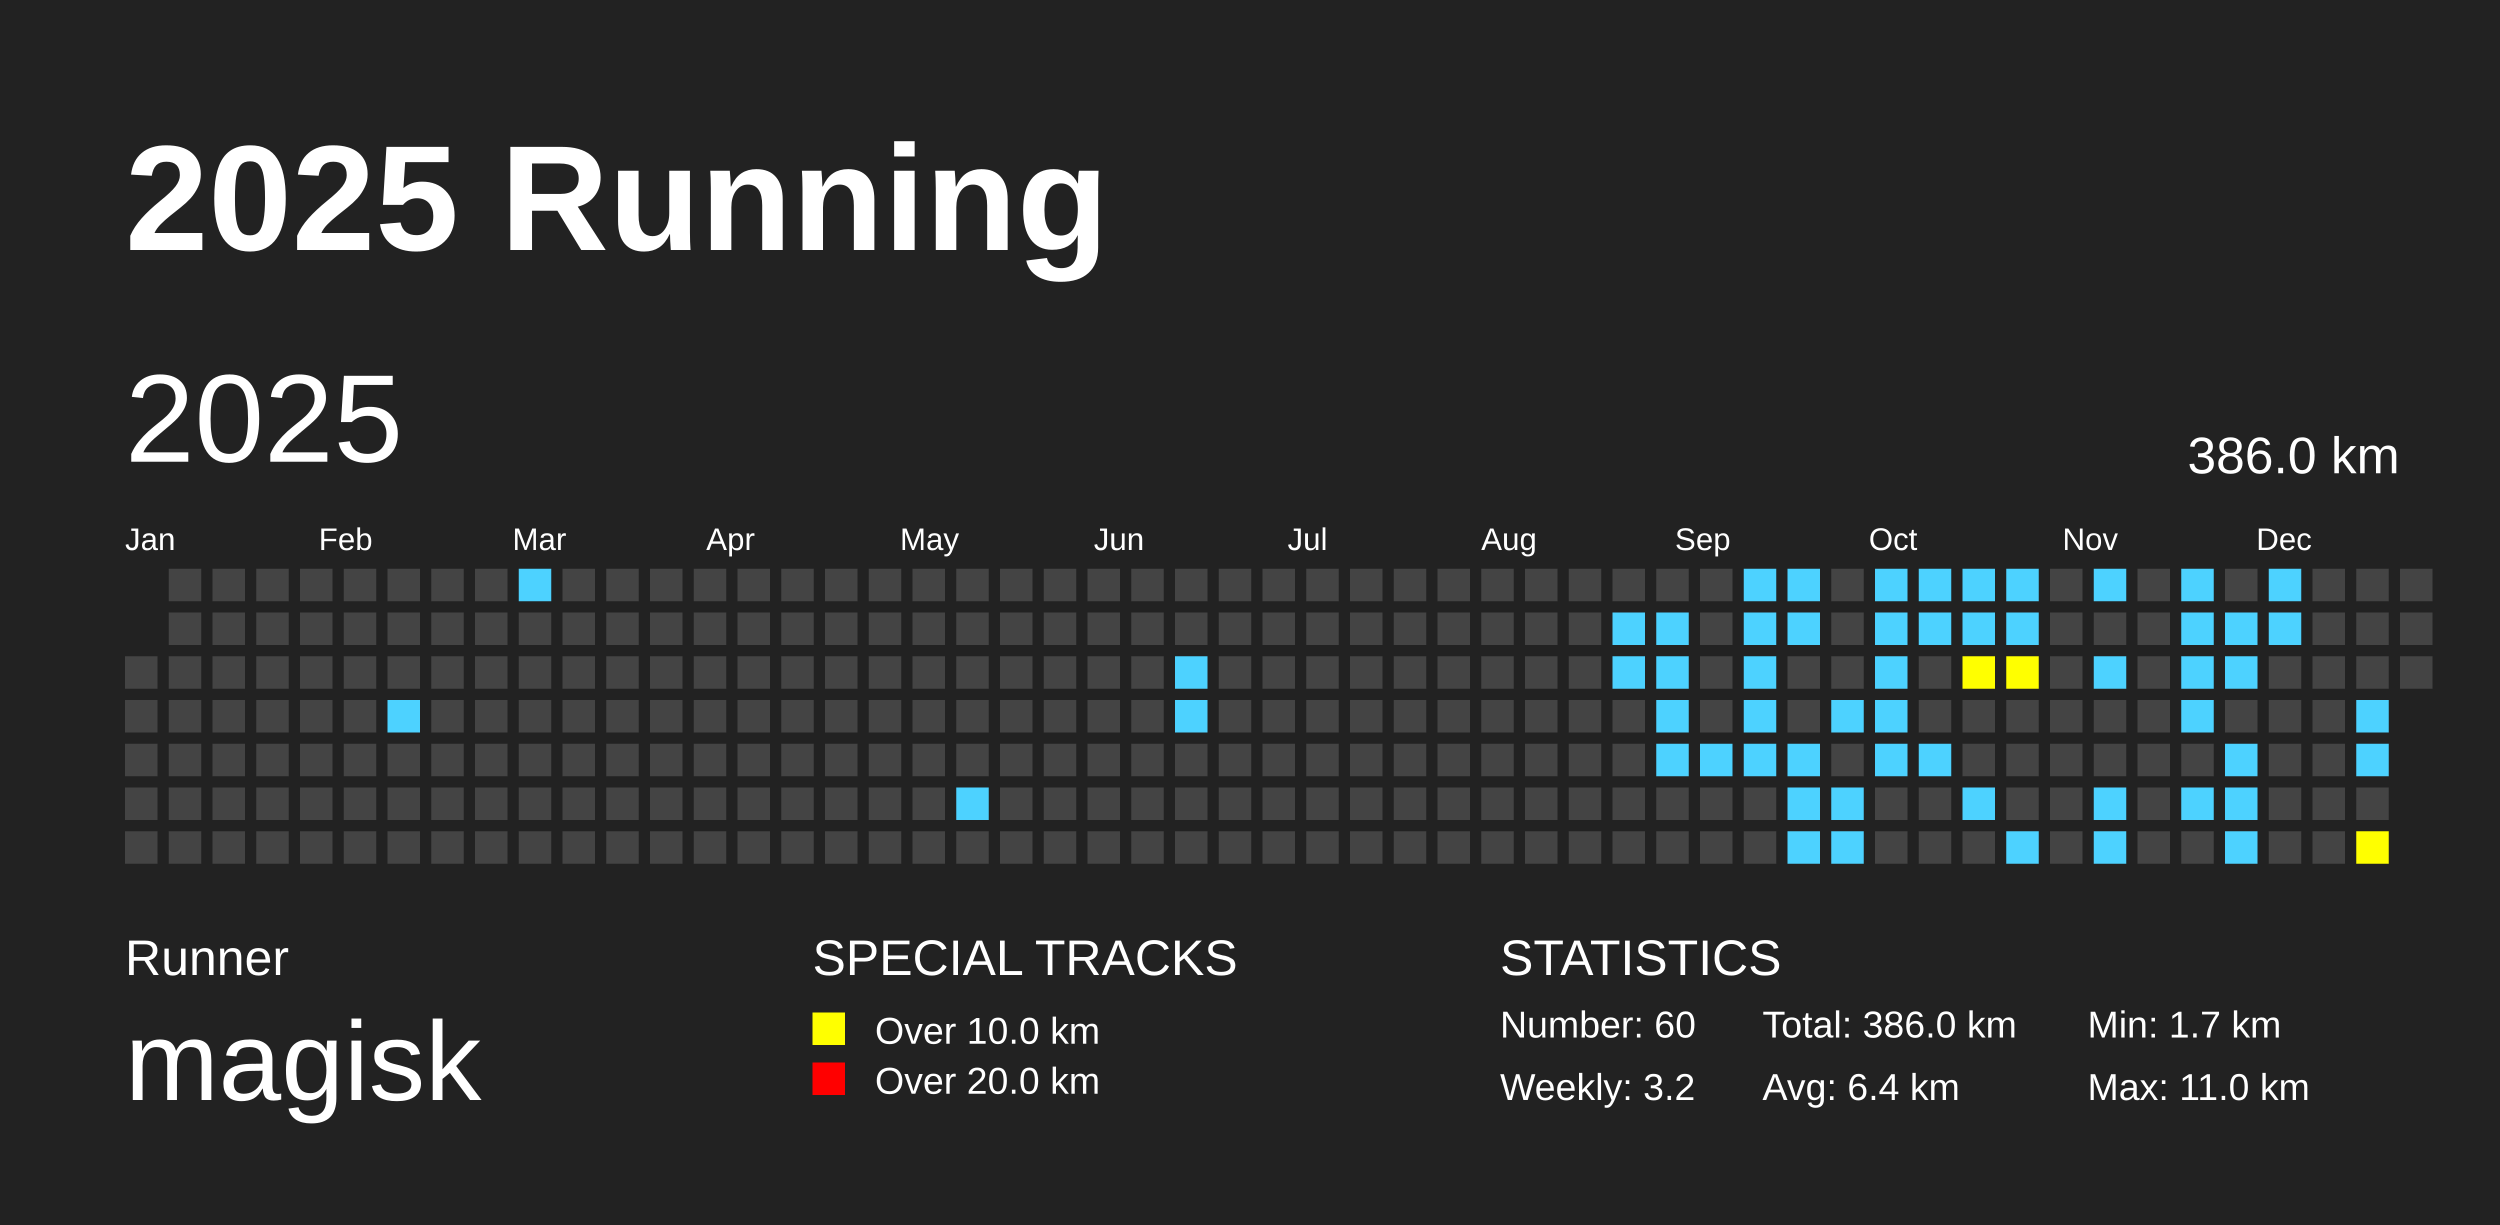
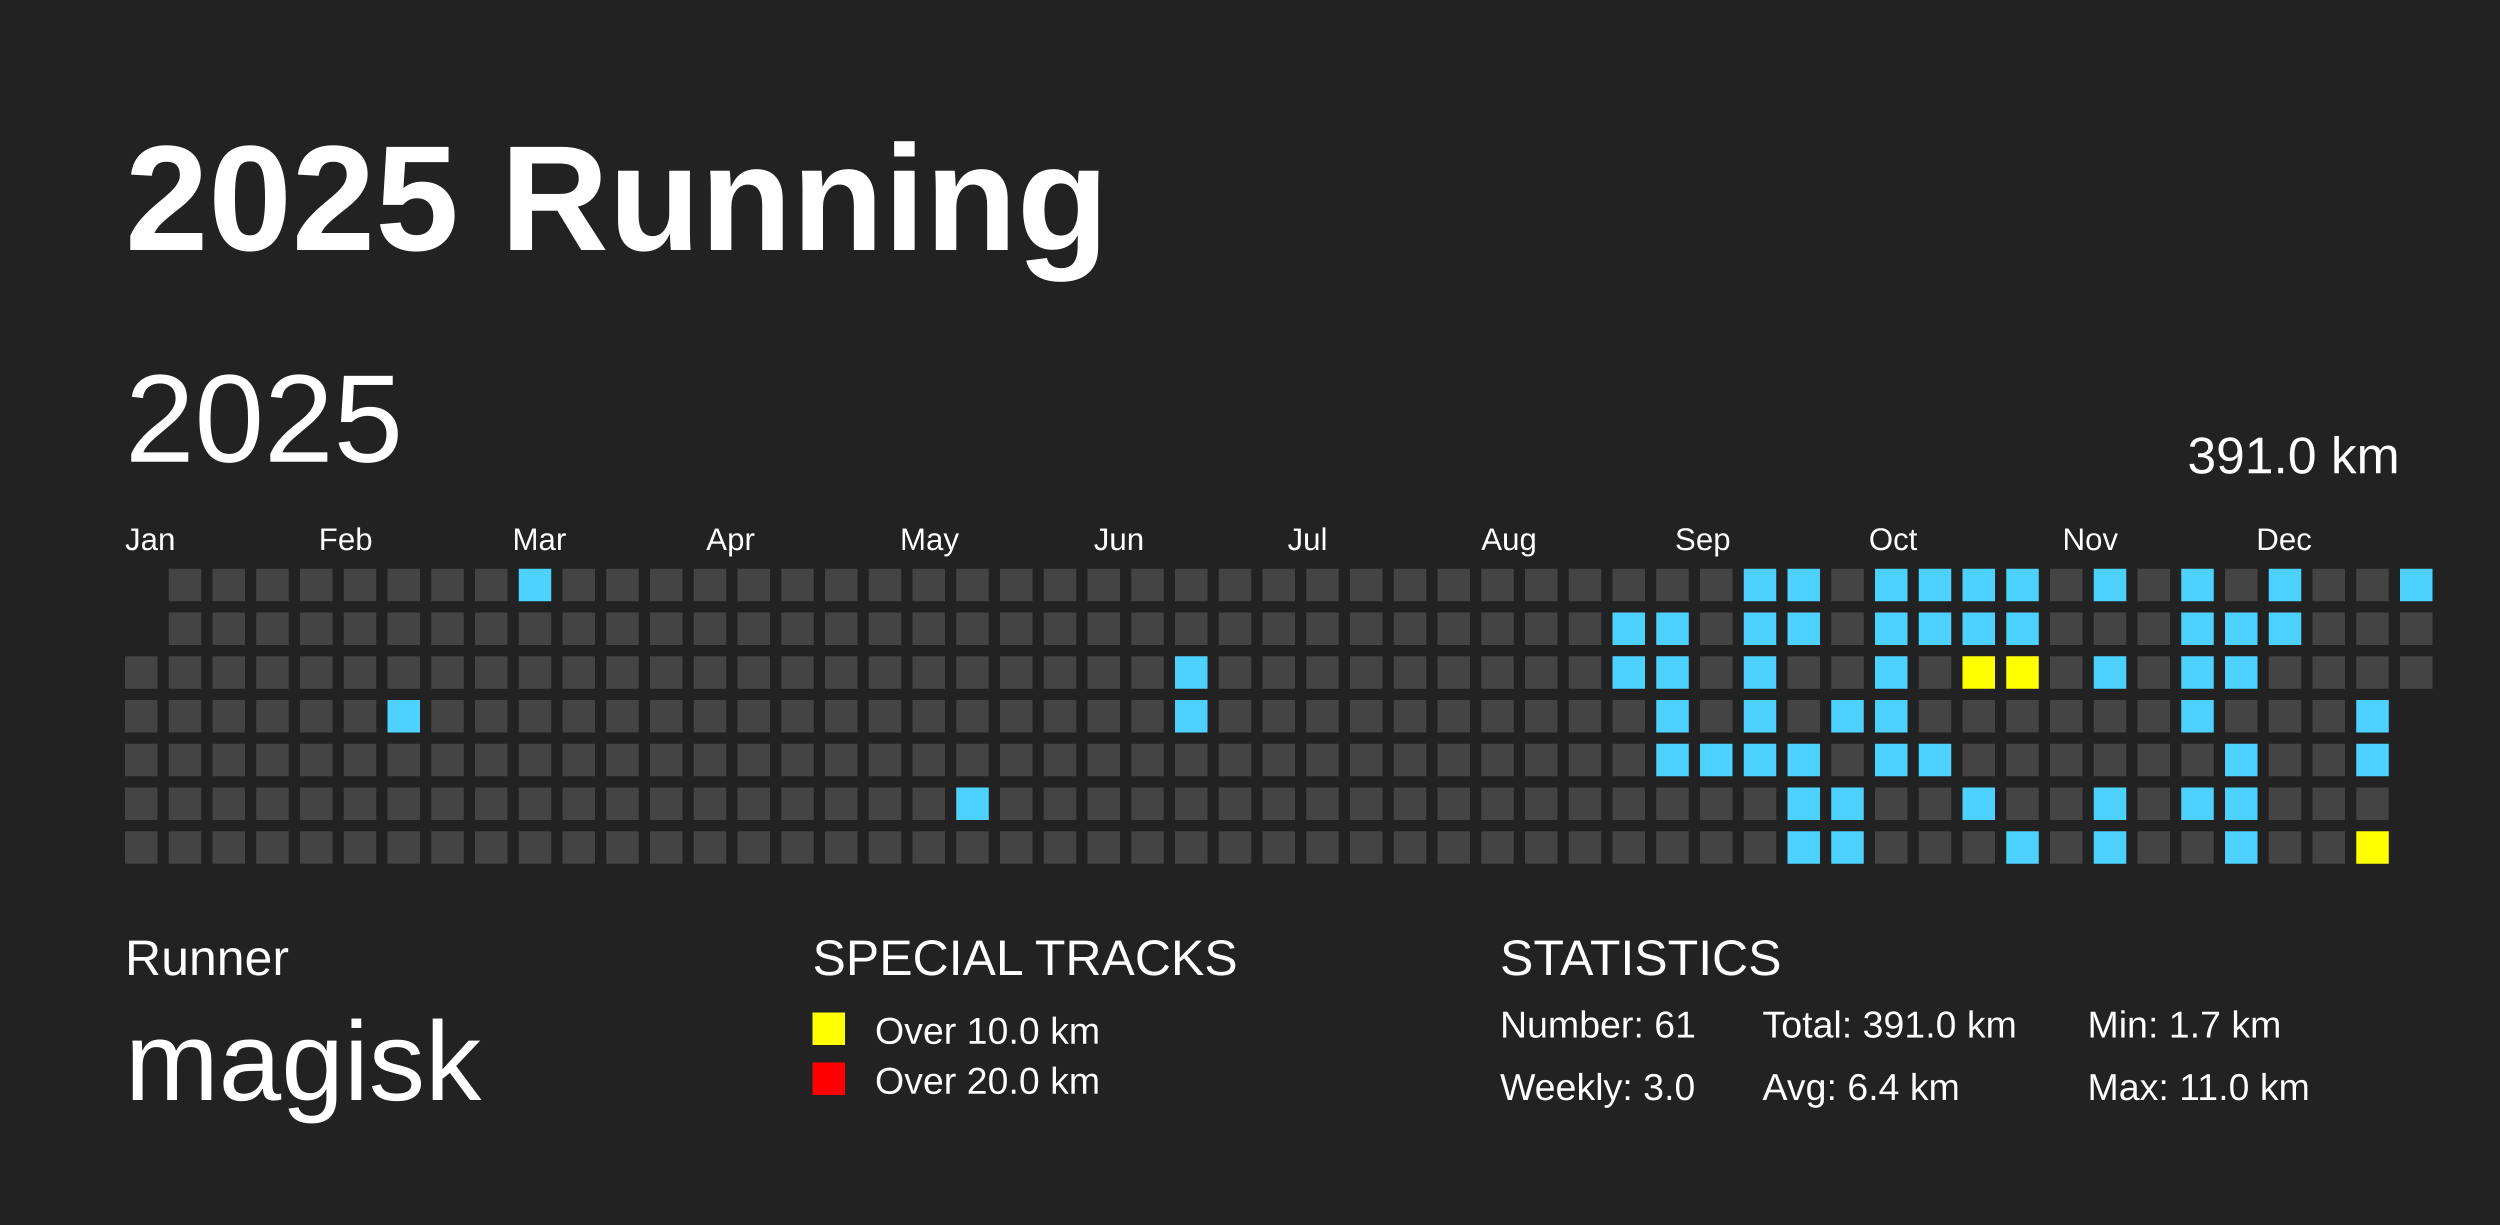
<svg xmlns="http://www.w3.org/2000/svg" baseProfile="full" height="98mm" version="1.1" viewBox="0,0,200,98" width="200mm">
  <defs />
  <rect fill="#222222" height="98" width="200" x="0" y="0" />
  <text fill="#FFFFFF" style="font-size:12px; font-family:Arial; font-weight:bold;" x="10" y="20">2025 Running</text>
  <text fill="#FFFFFF" style="font-size:4px; font-family:Arial" x="10" y="78">Runner</text>
  <text fill="#FFFFFF" style="font-size:9px; font-family:Arial" x="10" y="88">magisk</text>
  <text fill="#FFFFFF" style="font-size:4px; font-family:Arial" x="65" y="78">SPECIAL TRACKS</text>
  <rect fill="yellow" height="2.6" width="2.6" x="65" y="81" />
  <text fill="#FFFFFF" style="font-size:3px; font-family:Arial" x="70" y="83.5">Over 10.0 km</text>
  <rect fill="red" height="2.6" width="2.6" x="65" y="85" />
  <text fill="#FFFFFF" style="font-size:3px; font-family:Arial" x="70" y="87.5">Over 20.0 km</text>
  <text fill="#FFFFFF" style="font-size:4px; font-family:Arial" x="120" y="78">STATISTICS</text>
-   <text fill="#FFFFFF" style="font-size:3px; font-family:Arial" x="120" y="83">Number: 60</text>
-   <text fill="#FFFFFF" style="font-size:3px; font-family:Arial" x="120" y="88">Weekly: 3.2</text>
-   <text fill="#FFFFFF" style="font-size:3px; font-family:Arial" x="141" y="83">Total: 386.0 km</text>
+   <text fill="#FFFFFF" style="font-size:3px; font-family:Arial" x="120" y="83">Number: 61</text>
+   <text fill="#FFFFFF" style="font-size:3px; font-family:Arial" x="120" y="88">Weekly: 3.0</text>
+   <text fill="#FFFFFF" style="font-size:3px; font-family:Arial" x="141" y="83">Total: 391.0 km</text>
  <text fill="#FFFFFF" style="font-size:3px; font-family:Arial" x="141" y="88">Avg: 6.4 km</text>
  <text fill="#FFFFFF" style="font-size:3px; font-family:Arial" x="167" y="83">Min: 1.7 km</text>
  <text fill="#FFFFFF" style="font-size:3px; font-family:Arial" x="167" y="88">Max: 11.0 km</text>
  <text dominant-baseline="hanging" fill="#FFFFFF" style="font-size:10.0px; font-family:Arial;" x="10" y="30">2025</text>
-   <text dominant-baseline="hanging" fill="#FFFFFF" style="font-size:4.125px; font-family:Arial;" x="175" y="35">386.0 km</text>
+   <text dominant-baseline="hanging" fill="#FFFFFF" style="font-size:4.125px; font-family:Arial;" x="175" y="35">391.0 km</text>
  <text fill="#FFFFFF" style="font-size:2.5px; font-family:Arial" x="10.0" y="44">Jan</text>
  <text fill="#FFFFFF" style="font-size:2.5px; font-family:Arial" x="25.5" y="44">Feb</text>
  <text fill="#FFFFFF" style="font-size:2.5px; font-family:Arial" x="41.0" y="44">Mar</text>
  <text fill="#FFFFFF" style="font-size:2.5px; font-family:Arial" x="56.5" y="44">Apr</text>
  <text fill="#FFFFFF" style="font-size:2.5px; font-family:Arial" x="72.0" y="44">May</text>
  <text fill="#FFFFFF" style="font-size:2.5px; font-family:Arial" x="87.5" y="44">Jun</text>
  <text fill="#FFFFFF" style="font-size:2.5px; font-family:Arial" x="103.0" y="44">Jul</text>
  <text fill="#FFFFFF" style="font-size:2.5px; font-family:Arial" x="118.5" y="44">Aug</text>
  <text fill="#FFFFFF" style="font-size:2.5px; font-family:Arial" x="134.0" y="44">Sep</text>
  <text fill="#FFFFFF" style="font-size:2.5px; font-family:Arial" x="149.5" y="44">Oct</text>
  <text fill="#FFFFFF" style="font-size:2.5px; font-family:Arial" x="165.0" y="44">Nov</text>
  <text fill="#FFFFFF" style="font-size:2.5px; font-family:Arial" x="180.5" y="44">Dec</text>
  <rect fill="#444444" height="2.6" width="2.6" x="10.0" y="52.5" />
  <rect fill="#444444" height="2.6" width="2.6" x="10.0" y="56.0" />
  <rect fill="#444444" height="2.6" width="2.6" x="10.0" y="59.5" />
  <rect fill="#444444" height="2.6" width="2.6" x="10.0" y="63.0" />
  <rect fill="#444444" height="2.6" width="2.6" x="10.0" y="66.5" />
  <rect fill="#444444" height="2.6" width="2.6" x="13.5" y="45.5" />
  <rect fill="#444444" height="2.6" width="2.6" x="13.5" y="49.0" />
  <rect fill="#444444" height="2.6" width="2.6" x="13.5" y="52.5" />
  <rect fill="#444444" height="2.6" width="2.6" x="13.5" y="56.0" />
  <rect fill="#444444" height="2.6" width="2.6" x="13.5" y="59.5" />
  <rect fill="#444444" height="2.6" width="2.6" x="13.5" y="63.0" />
  <rect fill="#444444" height="2.6" width="2.6" x="13.5" y="66.5" />
  <rect fill="#444444" height="2.6" width="2.6" x="17.0" y="45.5" />
  <rect fill="#444444" height="2.6" width="2.6" x="17.0" y="49.0" />
  <rect fill="#444444" height="2.6" width="2.6" x="17.0" y="52.5" />
  <rect fill="#444444" height="2.6" width="2.6" x="17.0" y="56.0" />
  <rect fill="#444444" height="2.6" width="2.6" x="17.0" y="59.5" />
  <rect fill="#444444" height="2.6" width="2.6" x="17.0" y="63.0" />
  <rect fill="#444444" height="2.6" width="2.6" x="17.0" y="66.5" />
  <rect fill="#444444" height="2.6" width="2.6" x="20.5" y="45.5" />
  <rect fill="#444444" height="2.6" width="2.6" x="20.5" y="49.0" />
  <rect fill="#444444" height="2.6" width="2.6" x="20.5" y="52.5" />
  <rect fill="#444444" height="2.6" width="2.6" x="20.5" y="56.0" />
  <rect fill="#444444" height="2.6" width="2.6" x="20.5" y="59.5" />
  <rect fill="#444444" height="2.6" width="2.6" x="20.5" y="63.0" />
  <rect fill="#444444" height="2.6" width="2.6" x="20.5" y="66.5" />
  <rect fill="#444444" height="2.6" width="2.6" x="24.0" y="45.5" />
  <rect fill="#444444" height="2.6" width="2.6" x="24.0" y="49.0" />
  <rect fill="#444444" height="2.6" width="2.6" x="24.0" y="52.5" />
  <rect fill="#444444" height="2.6" width="2.6" x="24.0" y="56.0" />
  <rect fill="#444444" height="2.6" width="2.6" x="24.0" y="59.5" />
  <rect fill="#444444" height="2.6" width="2.6" x="24.0" y="63.0" />
  <rect fill="#444444" height="2.6" width="2.6" x="24.0" y="66.5" />
  <rect fill="#444444" height="2.6" width="2.6" x="27.5" y="45.5" />
  <rect fill="#444444" height="2.6" width="2.6" x="27.5" y="49.0" />
  <rect fill="#444444" height="2.6" width="2.6" x="27.5" y="52.5" />
  <rect fill="#444444" height="2.6" width="2.6" x="27.5" y="56.0" />
  <rect fill="#444444" height="2.6" width="2.6" x="27.5" y="59.5" />
  <rect fill="#444444" height="2.6" width="2.6" x="27.5" y="63.0" />
  <rect fill="#444444" height="2.6" width="2.6" x="27.5" y="66.5" />
  <rect fill="#444444" height="2.6" width="2.6" x="31.0" y="45.5" />
  <rect fill="#444444" height="2.6" width="2.6" x="31.0" y="49.0" />
  <rect fill="#444444" height="2.6" width="2.6" x="31.0" y="52.5" />
  <rect fill="#4DD2FF" height="2.6" width="2.6" x="31.0" y="56.0" />
  <rect fill="#444444" height="2.6" width="2.6" x="31.0" y="59.5" />
  <rect fill="#444444" height="2.6" width="2.6" x="31.0" y="63.0" />
  <rect fill="#444444" height="2.6" width="2.6" x="31.0" y="66.5" />
  <rect fill="#444444" height="2.6" width="2.6" x="34.5" y="45.5" />
  <rect fill="#444444" height="2.6" width="2.6" x="34.5" y="49.0" />
  <rect fill="#444444" height="2.6" width="2.6" x="34.5" y="52.5" />
  <rect fill="#444444" height="2.6" width="2.6" x="34.5" y="56.0" />
  <rect fill="#444444" height="2.6" width="2.6" x="34.5" y="59.5" />
  <rect fill="#444444" height="2.6" width="2.6" x="34.5" y="63.0" />
  <rect fill="#444444" height="2.6" width="2.6" x="34.5" y="66.5" />
  <rect fill="#444444" height="2.6" width="2.6" x="38.0" y="45.5" />
  <rect fill="#444444" height="2.6" width="2.6" x="38.0" y="49.0" />
  <rect fill="#444444" height="2.6" width="2.6" x="38.0" y="52.5" />
  <rect fill="#444444" height="2.6" width="2.6" x="38.0" y="56.0" />
  <rect fill="#444444" height="2.6" width="2.6" x="38.0" y="59.5" />
  <rect fill="#444444" height="2.6" width="2.6" x="38.0" y="63.0" />
  <rect fill="#444444" height="2.6" width="2.6" x="38.0" y="66.5" />
  <rect fill="#4DD2FF" height="2.6" width="2.6" x="41.5" y="45.5" />
  <rect fill="#444444" height="2.6" width="2.6" x="41.5" y="49.0" />
  <rect fill="#444444" height="2.6" width="2.6" x="41.5" y="52.5" />
  <rect fill="#444444" height="2.6" width="2.6" x="41.5" y="56.0" />
  <rect fill="#444444" height="2.6" width="2.6" x="41.5" y="59.5" />
  <rect fill="#444444" height="2.6" width="2.6" x="41.5" y="63.0" />
  <rect fill="#444444" height="2.6" width="2.6" x="41.5" y="66.5" />
  <rect fill="#444444" height="2.6" width="2.6" x="45.0" y="45.5" />
  <rect fill="#444444" height="2.6" width="2.6" x="45.0" y="49.0" />
  <rect fill="#444444" height="2.6" width="2.6" x="45.0" y="52.5" />
  <rect fill="#444444" height="2.6" width="2.6" x="45.0" y="56.0" />
  <rect fill="#444444" height="2.6" width="2.6" x="45.0" y="59.5" />
  <rect fill="#444444" height="2.6" width="2.6" x="45.0" y="63.0" />
  <rect fill="#444444" height="2.6" width="2.6" x="45.0" y="66.5" />
  <rect fill="#444444" height="2.6" width="2.6" x="48.5" y="45.5" />
  <rect fill="#444444" height="2.6" width="2.6" x="48.5" y="49.0" />
  <rect fill="#444444" height="2.6" width="2.6" x="48.5" y="52.5" />
  <rect fill="#444444" height="2.6" width="2.6" x="48.5" y="56.0" />
  <rect fill="#444444" height="2.6" width="2.6" x="48.5" y="59.5" />
  <rect fill="#444444" height="2.6" width="2.6" x="48.5" y="63.0" />
  <rect fill="#444444" height="2.6" width="2.6" x="48.5" y="66.5" />
  <rect fill="#444444" height="2.6" width="2.6" x="52.0" y="45.5" />
  <rect fill="#444444" height="2.6" width="2.6" x="52.0" y="49.0" />
  <rect fill="#444444" height="2.6" width="2.6" x="52.0" y="52.5" />
  <rect fill="#444444" height="2.6" width="2.6" x="52.0" y="56.0" />
  <rect fill="#444444" height="2.6" width="2.6" x="52.0" y="59.5" />
  <rect fill="#444444" height="2.6" width="2.6" x="52.0" y="63.0" />
  <rect fill="#444444" height="2.6" width="2.6" x="52.0" y="66.5" />
  <rect fill="#444444" height="2.6" width="2.6" x="55.5" y="45.5" />
  <rect fill="#444444" height="2.6" width="2.6" x="55.5" y="49.0" />
  <rect fill="#444444" height="2.6" width="2.6" x="55.5" y="52.5" />
  <rect fill="#444444" height="2.6" width="2.6" x="55.5" y="56.0" />
  <rect fill="#444444" height="2.6" width="2.6" x="55.5" y="59.5" />
  <rect fill="#444444" height="2.6" width="2.6" x="55.5" y="63.0" />
  <rect fill="#444444" height="2.6" width="2.6" x="55.5" y="66.5" />
  <rect fill="#444444" height="2.6" width="2.6" x="59.0" y="45.5" />
  <rect fill="#444444" height="2.6" width="2.6" x="59.0" y="49.0" />
  <rect fill="#444444" height="2.6" width="2.6" x="59.0" y="52.5" />
  <rect fill="#444444" height="2.6" width="2.6" x="59.0" y="56.0" />
  <rect fill="#444444" height="2.6" width="2.6" x="59.0" y="59.5" />
  <rect fill="#444444" height="2.6" width="2.6" x="59.0" y="63.0" />
  <rect fill="#444444" height="2.6" width="2.6" x="59.0" y="66.5" />
  <rect fill="#444444" height="2.6" width="2.6" x="62.5" y="45.5" />
  <rect fill="#444444" height="2.6" width="2.6" x="62.5" y="49.0" />
  <rect fill="#444444" height="2.6" width="2.6" x="62.5" y="52.5" />
  <rect fill="#444444" height="2.6" width="2.6" x="62.5" y="56.0" />
  <rect fill="#444444" height="2.6" width="2.6" x="62.5" y="59.5" />
  <rect fill="#444444" height="2.6" width="2.6" x="62.5" y="63.0" />
  <rect fill="#444444" height="2.6" width="2.6" x="62.5" y="66.5" />
  <rect fill="#444444" height="2.6" width="2.6" x="66.0" y="45.5" />
  <rect fill="#444444" height="2.6" width="2.6" x="66.0" y="49.0" />
  <rect fill="#444444" height="2.6" width="2.6" x="66.0" y="52.5" />
  <rect fill="#444444" height="2.6" width="2.6" x="66.0" y="56.0" />
  <rect fill="#444444" height="2.6" width="2.6" x="66.0" y="59.5" />
  <rect fill="#444444" height="2.6" width="2.6" x="66.0" y="63.0" />
  <rect fill="#444444" height="2.6" width="2.6" x="66.0" y="66.5" />
  <rect fill="#444444" height="2.6" width="2.6" x="69.5" y="45.5" />
  <rect fill="#444444" height="2.6" width="2.6" x="69.5" y="49.0" />
  <rect fill="#444444" height="2.6" width="2.6" x="69.5" y="52.5" />
  <rect fill="#444444" height="2.6" width="2.6" x="69.5" y="56.0" />
  <rect fill="#444444" height="2.6" width="2.6" x="69.5" y="59.5" />
  <rect fill="#444444" height="2.6" width="2.6" x="69.5" y="63.0" />
  <rect fill="#444444" height="2.6" width="2.6" x="69.5" y="66.5" />
  <rect fill="#444444" height="2.6" width="2.6" x="73.0" y="45.5" />
  <rect fill="#444444" height="2.6" width="2.6" x="73.0" y="49.0" />
  <rect fill="#444444" height="2.6" width="2.6" x="73.0" y="52.5" />
  <rect fill="#444444" height="2.6" width="2.6" x="73.0" y="56.0" />
  <rect fill="#444444" height="2.6" width="2.6" x="73.0" y="59.5" />
  <rect fill="#444444" height="2.6" width="2.6" x="73.0" y="63.0" />
  <rect fill="#444444" height="2.6" width="2.6" x="73.0" y="66.5" />
  <rect fill="#444444" height="2.6" width="2.6" x="76.5" y="45.5" />
  <rect fill="#444444" height="2.6" width="2.6" x="76.5" y="49.0" />
  <rect fill="#444444" height="2.6" width="2.6" x="76.5" y="52.5" />
  <rect fill="#444444" height="2.6" width="2.6" x="76.5" y="56.0" />
  <rect fill="#444444" height="2.6" width="2.6" x="76.5" y="59.5" />
  <rect fill="#4DD2FF" height="2.6" width="2.6" x="76.5" y="63.0" />
  <rect fill="#444444" height="2.6" width="2.6" x="76.5" y="66.5" />
  <rect fill="#444444" height="2.6" width="2.6" x="80.0" y="45.5" />
  <rect fill="#444444" height="2.6" width="2.6" x="80.0" y="49.0" />
  <rect fill="#444444" height="2.6" width="2.6" x="80.0" y="52.5" />
  <rect fill="#444444" height="2.6" width="2.6" x="80.0" y="56.0" />
  <rect fill="#444444" height="2.6" width="2.6" x="80.0" y="59.5" />
  <rect fill="#444444" height="2.6" width="2.6" x="80.0" y="63.0" />
  <rect fill="#444444" height="2.6" width="2.6" x="80.0" y="66.5" />
  <rect fill="#444444" height="2.6" width="2.6" x="83.5" y="45.5" />
  <rect fill="#444444" height="2.6" width="2.6" x="83.5" y="49.0" />
  <rect fill="#444444" height="2.6" width="2.6" x="83.5" y="52.5" />
  <rect fill="#444444" height="2.6" width="2.6" x="83.5" y="56.0" />
  <rect fill="#444444" height="2.6" width="2.6" x="83.5" y="59.5" />
  <rect fill="#444444" height="2.6" width="2.6" x="83.5" y="63.0" />
  <rect fill="#444444" height="2.6" width="2.6" x="83.5" y="66.5" />
  <rect fill="#444444" height="2.6" width="2.6" x="87.0" y="45.5" />
  <rect fill="#444444" height="2.6" width="2.6" x="87.0" y="49.0" />
  <rect fill="#444444" height="2.6" width="2.6" x="87.0" y="52.5" />
  <rect fill="#444444" height="2.6" width="2.6" x="87.0" y="56.0" />
  <rect fill="#444444" height="2.6" width="2.6" x="87.0" y="59.5" />
  <rect fill="#444444" height="2.6" width="2.6" x="87.0" y="63.0" />
  <rect fill="#444444" height="2.6" width="2.6" x="87.0" y="66.5" />
  <rect fill="#444444" height="2.6" width="2.6" x="90.5" y="45.5" />
  <rect fill="#444444" height="2.6" width="2.6" x="90.5" y="49.0" />
  <rect fill="#444444" height="2.6" width="2.6" x="90.5" y="52.5" />
  <rect fill="#444444" height="2.6" width="2.6" x="90.5" y="56.0" />
  <rect fill="#444444" height="2.6" width="2.6" x="90.5" y="59.5" />
  <rect fill="#444444" height="2.6" width="2.6" x="90.5" y="63.0" />
  <rect fill="#444444" height="2.6" width="2.6" x="90.5" y="66.5" />
  <rect fill="#444444" height="2.6" width="2.6" x="94.0" y="45.5" />
  <rect fill="#444444" height="2.6" width="2.6" x="94.0" y="49.0" />
  <rect fill="#4DD2FF" height="2.6" width="2.6" x="94.0" y="52.5" />
  <rect fill="#4DD2FF" height="2.6" width="2.6" x="94.0" y="56.0" />
  <rect fill="#444444" height="2.6" width="2.6" x="94.0" y="59.5" />
  <rect fill="#444444" height="2.6" width="2.6" x="94.0" y="63.0" />
  <rect fill="#444444" height="2.6" width="2.6" x="94.0" y="66.5" />
  <rect fill="#444444" height="2.6" width="2.6" x="97.5" y="45.5" />
  <rect fill="#444444" height="2.6" width="2.6" x="97.5" y="49.0" />
  <rect fill="#444444" height="2.6" width="2.6" x="97.5" y="52.5" />
  <rect fill="#444444" height="2.6" width="2.6" x="97.5" y="56.0" />
  <rect fill="#444444" height="2.6" width="2.6" x="97.5" y="59.5" />
  <rect fill="#444444" height="2.6" width="2.6" x="97.5" y="63.0" />
  <rect fill="#444444" height="2.6" width="2.6" x="97.5" y="66.5" />
  <rect fill="#444444" height="2.6" width="2.6" x="101.0" y="45.5" />
  <rect fill="#444444" height="2.6" width="2.6" x="101.0" y="49.0" />
  <rect fill="#444444" height="2.6" width="2.6" x="101.0" y="52.5" />
  <rect fill="#444444" height="2.6" width="2.6" x="101.0" y="56.0" />
  <rect fill="#444444" height="2.6" width="2.6" x="101.0" y="59.5" />
  <rect fill="#444444" height="2.6" width="2.6" x="101.0" y="63.0" />
  <rect fill="#444444" height="2.6" width="2.6" x="101.0" y="66.5" />
  <rect fill="#444444" height="2.6" width="2.6" x="104.5" y="45.5" />
  <rect fill="#444444" height="2.6" width="2.6" x="104.5" y="49.0" />
  <rect fill="#444444" height="2.6" width="2.6" x="104.5" y="52.5" />
  <rect fill="#444444" height="2.6" width="2.6" x="104.5" y="56.0" />
  <rect fill="#444444" height="2.6" width="2.6" x="104.5" y="59.5" />
  <rect fill="#444444" height="2.6" width="2.6" x="104.5" y="63.0" />
  <rect fill="#444444" height="2.6" width="2.6" x="104.5" y="66.5" />
  <rect fill="#444444" height="2.6" width="2.6" x="108.0" y="45.5" />
  <rect fill="#444444" height="2.6" width="2.6" x="108.0" y="49.0" />
  <rect fill="#444444" height="2.6" width="2.6" x="108.0" y="52.5" />
  <rect fill="#444444" height="2.6" width="2.6" x="108.0" y="56.0" />
  <rect fill="#444444" height="2.6" width="2.6" x="108.0" y="59.5" />
  <rect fill="#444444" height="2.6" width="2.6" x="108.0" y="63.0" />
  <rect fill="#444444" height="2.6" width="2.6" x="108.0" y="66.5" />
  <rect fill="#444444" height="2.6" width="2.6" x="111.5" y="45.5" />
  <rect fill="#444444" height="2.6" width="2.6" x="111.5" y="49.0" />
  <rect fill="#444444" height="2.6" width="2.6" x="111.5" y="52.5" />
  <rect fill="#444444" height="2.6" width="2.6" x="111.5" y="56.0" />
  <rect fill="#444444" height="2.6" width="2.6" x="111.5" y="59.5" />
  <rect fill="#444444" height="2.6" width="2.6" x="111.5" y="63.0" />
  <rect fill="#444444" height="2.6" width="2.6" x="111.5" y="66.5" />
  <rect fill="#444444" height="2.6" width="2.6" x="115.0" y="45.5" />
  <rect fill="#444444" height="2.6" width="2.6" x="115.0" y="49.0" />
  <rect fill="#444444" height="2.6" width="2.6" x="115.0" y="52.5" />
  <rect fill="#444444" height="2.6" width="2.6" x="115.0" y="56.0" />
  <rect fill="#444444" height="2.6" width="2.6" x="115.0" y="59.5" />
  <rect fill="#444444" height="2.6" width="2.6" x="115.0" y="63.0" />
  <rect fill="#444444" height="2.6" width="2.6" x="115.0" y="66.5" />
  <rect fill="#444444" height="2.6" width="2.6" x="118.5" y="45.5" />
  <rect fill="#444444" height="2.6" width="2.6" x="118.5" y="49.0" />
  <rect fill="#444444" height="2.6" width="2.6" x="118.5" y="52.5" />
  <rect fill="#444444" height="2.6" width="2.6" x="118.5" y="56.0" />
  <rect fill="#444444" height="2.6" width="2.6" x="118.5" y="59.5" />
  <rect fill="#444444" height="2.6" width="2.6" x="118.5" y="63.0" />
  <rect fill="#444444" height="2.6" width="2.6" x="118.5" y="66.5" />
  <rect fill="#444444" height="2.6" width="2.6" x="122.0" y="45.5" />
  <rect fill="#444444" height="2.6" width="2.6" x="122.0" y="49.0" />
  <rect fill="#444444" height="2.6" width="2.6" x="122.0" y="52.5" />
  <rect fill="#444444" height="2.6" width="2.6" x="122.0" y="56.0" />
  <rect fill="#444444" height="2.6" width="2.6" x="122.0" y="59.5" />
  <rect fill="#444444" height="2.6" width="2.6" x="122.0" y="63.0" />
  <rect fill="#444444" height="2.6" width="2.6" x="122.0" y="66.5" />
  <rect fill="#444444" height="2.6" width="2.6" x="125.5" y="45.5" />
  <rect fill="#444444" height="2.6" width="2.6" x="125.5" y="49.0" />
  <rect fill="#444444" height="2.6" width="2.6" x="125.5" y="52.5" />
  <rect fill="#444444" height="2.6" width="2.6" x="125.5" y="56.0" />
  <rect fill="#444444" height="2.6" width="2.6" x="125.5" y="59.5" />
  <rect fill="#444444" height="2.6" width="2.6" x="125.5" y="63.0" />
  <rect fill="#444444" height="2.6" width="2.6" x="125.5" y="66.5" />
  <rect fill="#444444" height="2.6" width="2.6" x="129.0" y="45.5" />
  <rect fill="#4DD2FF" height="2.6" width="2.6" x="129.0" y="49.0" />
  <rect fill="#4DD2FF" height="2.6" width="2.6" x="129.0" y="52.5" />
  <rect fill="#444444" height="2.6" width="2.6" x="129.0" y="56.0" />
  <rect fill="#444444" height="2.6" width="2.6" x="129.0" y="59.5" />
  <rect fill="#444444" height="2.6" width="2.6" x="129.0" y="63.0" />
  <rect fill="#444444" height="2.6" width="2.6" x="129.0" y="66.5" />
  <rect fill="#444444" height="2.6" width="2.6" x="132.5" y="45.5" />
  <rect fill="#4DD2FF" height="2.6" width="2.6" x="132.5" y="49.0" />
  <rect fill="#4DD2FF" height="2.6" width="2.6" x="132.5" y="52.5" />
  <rect fill="#4DD2FF" height="2.6" width="2.6" x="132.5" y="56.0" />
  <rect fill="#4DD2FF" height="2.6" width="2.6" x="132.5" y="59.5" />
  <rect fill="#444444" height="2.6" width="2.6" x="132.5" y="63.0" />
  <rect fill="#444444" height="2.6" width="2.6" x="132.5" y="66.5" />
  <rect fill="#444444" height="2.6" width="2.6" x="136.0" y="45.5" />
  <rect fill="#444444" height="2.6" width="2.6" x="136.0" y="49.0" />
  <rect fill="#444444" height="2.6" width="2.6" x="136.0" y="52.5" />
  <rect fill="#444444" height="2.6" width="2.6" x="136.0" y="56.0" />
  <rect fill="#4DD2FF" height="2.6" width="2.6" x="136.0" y="59.5" />
  <rect fill="#444444" height="2.6" width="2.6" x="136.0" y="63.0" />
  <rect fill="#444444" height="2.6" width="2.6" x="136.0" y="66.5" />
  <rect fill="#4DD2FF" height="2.6" width="2.6" x="139.5" y="45.5" />
  <rect fill="#4DD2FF" height="2.6" width="2.6" x="139.5" y="49.0" />
  <rect fill="#4DD2FF" height="2.6" width="2.6" x="139.5" y="52.5" />
  <rect fill="#4DD2FF" height="2.6" width="2.6" x="139.5" y="56.0" />
  <rect fill="#4DD2FF" height="2.6" width="2.6" x="139.5" y="59.5" />
  <rect fill="#444444" height="2.6" width="2.6" x="139.5" y="63.0" />
  <rect fill="#444444" height="2.6" width="2.6" x="139.5" y="66.5" />
  <rect fill="#4DD2FF" height="2.6" width="2.6" x="143.0" y="45.5" />
  <rect fill="#4DD2FF" height="2.6" width="2.6" x="143.0" y="49.0" />
  <rect fill="#444444" height="2.6" width="2.6" x="143.0" y="52.5" />
  <rect fill="#444444" height="2.6" width="2.6" x="143.0" y="56.0" />
  <rect fill="#4DD2FF" height="2.6" width="2.6" x="143.0" y="59.5" />
  <rect fill="#4DD2FF" height="2.6" width="2.6" x="143.0" y="63.0" />
  <rect fill="#4DD2FF" height="2.6" width="2.6" x="143.0" y="66.5" />
  <rect fill="#444444" height="2.6" width="2.6" x="146.5" y="45.5" />
  <rect fill="#444444" height="2.6" width="2.6" x="146.5" y="49.0" />
  <rect fill="#444444" height="2.6" width="2.6" x="146.5" y="52.5" />
  <rect fill="#4DD2FF" height="2.6" width="2.6" x="146.5" y="56.0" />
  <rect fill="#444444" height="2.6" width="2.6" x="146.5" y="59.5" />
  <rect fill="#4DD2FF" height="2.6" width="2.6" x="146.5" y="63.0" />
  <rect fill="#4DD2FF" height="2.6" width="2.6" x="146.5" y="66.5" />
  <rect fill="#4DD2FF" height="2.6" width="2.6" x="150.0" y="45.5" />
  <rect fill="#4DD2FF" height="2.6" width="2.6" x="150.0" y="49.0" />
  <rect fill="#4DD2FF" height="2.6" width="2.6" x="150.0" y="52.5" />
  <rect fill="#4DD2FF" height="2.6" width="2.6" x="150.0" y="56.0" />
  <rect fill="#4DD2FF" height="2.6" width="2.6" x="150.0" y="59.5" />
  <rect fill="#444444" height="2.6" width="2.6" x="150.0" y="63.0" />
  <rect fill="#444444" height="2.6" width="2.6" x="150.0" y="66.5" />
  <rect fill="#4DD2FF" height="2.6" width="2.6" x="153.5" y="45.5" />
  <rect fill="#4DD2FF" height="2.6" width="2.6" x="153.5" y="49.0" />
  <rect fill="#444444" height="2.6" width="2.6" x="153.5" y="52.5" />
  <rect fill="#444444" height="2.6" width="2.6" x="153.5" y="56.0" />
  <rect fill="#4DD2FF" height="2.6" width="2.6" x="153.5" y="59.5" />
  <rect fill="#444444" height="2.6" width="2.6" x="153.5" y="63.0" />
  <rect fill="#444444" height="2.6" width="2.6" x="153.5" y="66.5" />
  <rect fill="#4DD2FF" height="2.6" width="2.6" x="157.0" y="45.5" />
  <rect fill="#4DD2FF" height="2.6" width="2.6" x="157.0" y="49.0" />
  <rect fill="yellow" height="2.6" width="2.6" x="157.0" y="52.5" />
  <rect fill="#444444" height="2.6" width="2.6" x="157.0" y="56.0" />
  <rect fill="#444444" height="2.6" width="2.6" x="157.0" y="59.5" />
  <rect fill="#4DD2FF" height="2.6" width="2.6" x="157.0" y="63.0" />
  <rect fill="#444444" height="2.6" width="2.6" x="157.0" y="66.5" />
  <rect fill="#4DD2FF" height="2.6" width="2.6" x="160.5" y="45.5" />
  <rect fill="#4DD2FF" height="2.6" width="2.6" x="160.5" y="49.0" />
  <rect fill="yellow" height="2.6" width="2.6" x="160.5" y="52.5" />
  <rect fill="#444444" height="2.6" width="2.6" x="160.5" y="56.0" />
  <rect fill="#444444" height="2.6" width="2.6" x="160.5" y="59.5" />
  <rect fill="#444444" height="2.6" width="2.6" x="160.5" y="63.0" />
  <rect fill="#4DD2FF" height="2.6" width="2.6" x="160.5" y="66.5" />
  <rect fill="#444444" height="2.6" width="2.6" x="164.0" y="45.5" />
  <rect fill="#444444" height="2.6" width="2.6" x="164.0" y="49.0" />
  <rect fill="#444444" height="2.6" width="2.6" x="164.0" y="52.5" />
  <rect fill="#444444" height="2.6" width="2.6" x="164.0" y="56.0" />
  <rect fill="#444444" height="2.6" width="2.6" x="164.0" y="59.5" />
  <rect fill="#444444" height="2.6" width="2.6" x="164.0" y="63.0" />
  <rect fill="#444444" height="2.6" width="2.6" x="164.0" y="66.5" />
  <rect fill="#4DD2FF" height="2.6" width="2.6" x="167.5" y="45.5" />
  <rect fill="#444444" height="2.6" width="2.6" x="167.5" y="49.0" />
  <rect fill="#4DD2FF" height="2.6" width="2.6" x="167.5" y="52.5" />
  <rect fill="#444444" height="2.6" width="2.6" x="167.5" y="56.0" />
  <rect fill="#444444" height="2.6" width="2.6" x="167.5" y="59.5" />
  <rect fill="#4DD2FF" height="2.6" width="2.6" x="167.5" y="63.0" />
  <rect fill="#4DD2FF" height="2.6" width="2.6" x="167.5" y="66.5" />
  <rect fill="#444444" height="2.6" width="2.6" x="171.0" y="45.5" />
  <rect fill="#444444" height="2.6" width="2.6" x="171.0" y="49.0" />
  <rect fill="#444444" height="2.6" width="2.6" x="171.0" y="52.5" />
  <rect fill="#444444" height="2.6" width="2.6" x="171.0" y="56.0" />
  <rect fill="#444444" height="2.6" width="2.6" x="171.0" y="59.5" />
  <rect fill="#444444" height="2.6" width="2.6" x="171.0" y="63.0" />
  <rect fill="#444444" height="2.6" width="2.6" x="171.0" y="66.5" />
  <rect fill="#4DD2FF" height="2.6" width="2.6" x="174.5" y="45.5" />
  <rect fill="#4DD2FF" height="2.6" width="2.6" x="174.5" y="49.0" />
  <rect fill="#4DD2FF" height="2.6" width="2.6" x="174.5" y="52.5" />
  <rect fill="#4DD2FF" height="2.6" width="2.6" x="174.5" y="56.0" />
  <rect fill="#444444" height="2.6" width="2.6" x="174.5" y="59.5" />
  <rect fill="#4DD2FF" height="2.6" width="2.6" x="174.5" y="63.0" />
  <rect fill="#444444" height="2.6" width="2.6" x="174.5" y="66.5" />
  <rect fill="#444444" height="2.6" width="2.6" x="178.0" y="45.5" />
  <rect fill="#4DD2FF" height="2.6" width="2.6" x="178.0" y="49.0" />
  <rect fill="#4DD2FF" height="2.6" width="2.6" x="178.0" y="52.5" />
  <rect fill="#444444" height="2.6" width="2.6" x="178.0" y="56.0" />
  <rect fill="#4DD2FF" height="2.6" width="2.6" x="178.0" y="59.5" />
  <rect fill="#4DD2FF" height="2.6" width="2.6" x="178.0" y="63.0" />
  <rect fill="#4DD2FF" height="2.6" width="2.6" x="178.0" y="66.5" />
  <rect fill="#4DD2FF" height="2.6" width="2.6" x="181.5" y="45.5" />
  <rect fill="#4DD2FF" height="2.6" width="2.6" x="181.5" y="49.0" />
  <rect fill="#444444" height="2.6" width="2.6" x="181.5" y="52.5" />
  <rect fill="#444444" height="2.6" width="2.6" x="181.5" y="56.0" />
  <rect fill="#444444" height="2.6" width="2.6" x="181.5" y="59.5" />
  <rect fill="#444444" height="2.6" width="2.6" x="181.5" y="63.0" />
  <rect fill="#444444" height="2.6" width="2.6" x="181.5" y="66.5" />
  <rect fill="#444444" height="2.6" width="2.6" x="185.0" y="45.5" />
  <rect fill="#444444" height="2.6" width="2.6" x="185.0" y="49.0" />
  <rect fill="#444444" height="2.6" width="2.6" x="185.0" y="52.5" />
  <rect fill="#444444" height="2.6" width="2.6" x="185.0" y="56.0" />
  <rect fill="#444444" height="2.6" width="2.6" x="185.0" y="59.5" />
  <rect fill="#444444" height="2.6" width="2.6" x="185.0" y="63.0" />
  <rect fill="#444444" height="2.6" width="2.6" x="185.0" y="66.5" />
  <rect fill="#444444" height="2.6" width="2.6" x="188.5" y="45.5" />
  <rect fill="#444444" height="2.6" width="2.6" x="188.5" y="49.0" />
  <rect fill="#444444" height="2.6" width="2.6" x="188.5" y="52.5" />
  <rect fill="#4DD2FF" height="2.6" width="2.6" x="188.5" y="56.0" />
  <rect fill="#4DD2FF" height="2.6" width="2.6" x="188.5" y="59.5" />
  <rect fill="#444444" height="2.6" width="2.6" x="188.5" y="63.0" />
  <rect fill="yellow" height="2.6" width="2.6" x="188.5" y="66.5" />
-   <rect fill="#444444" height="2.6" width="2.6" x="192.0" y="45.5" />
+   <rect fill="#4DD2FF" height="2.6" width="2.6" x="192.0" y="45.5" />
  <rect fill="#444444" height="2.6" width="2.6" x="192.0" y="49.0" />
  <rect fill="#444444" height="2.6" width="2.6" x="192.0" y="52.5" />
</svg>
